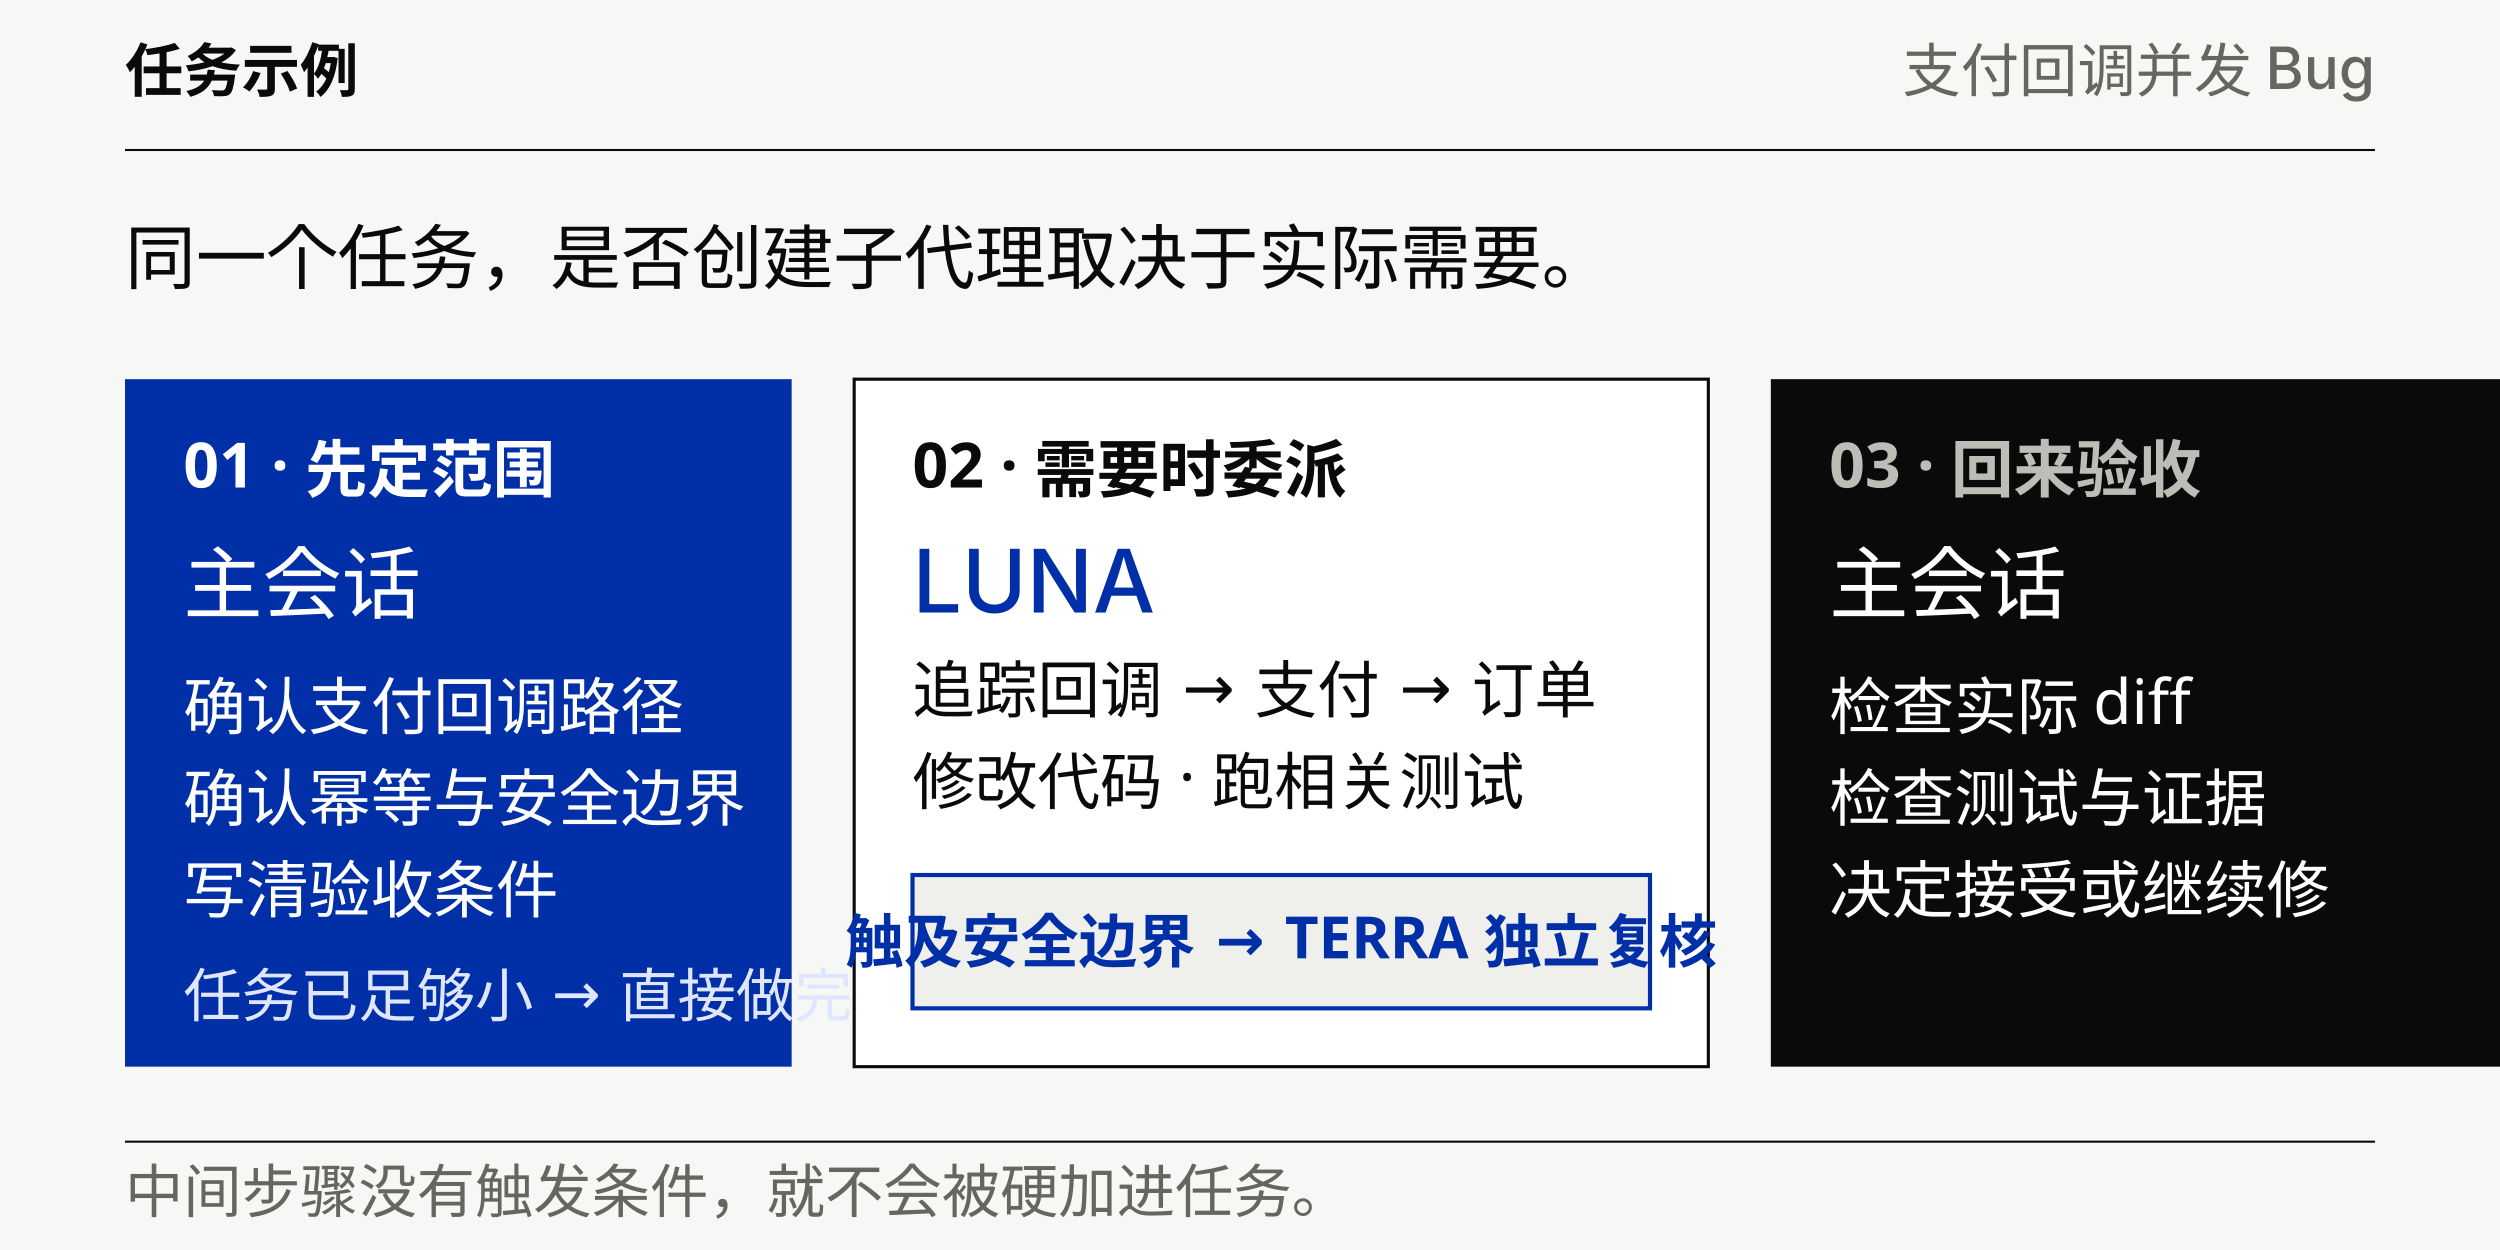
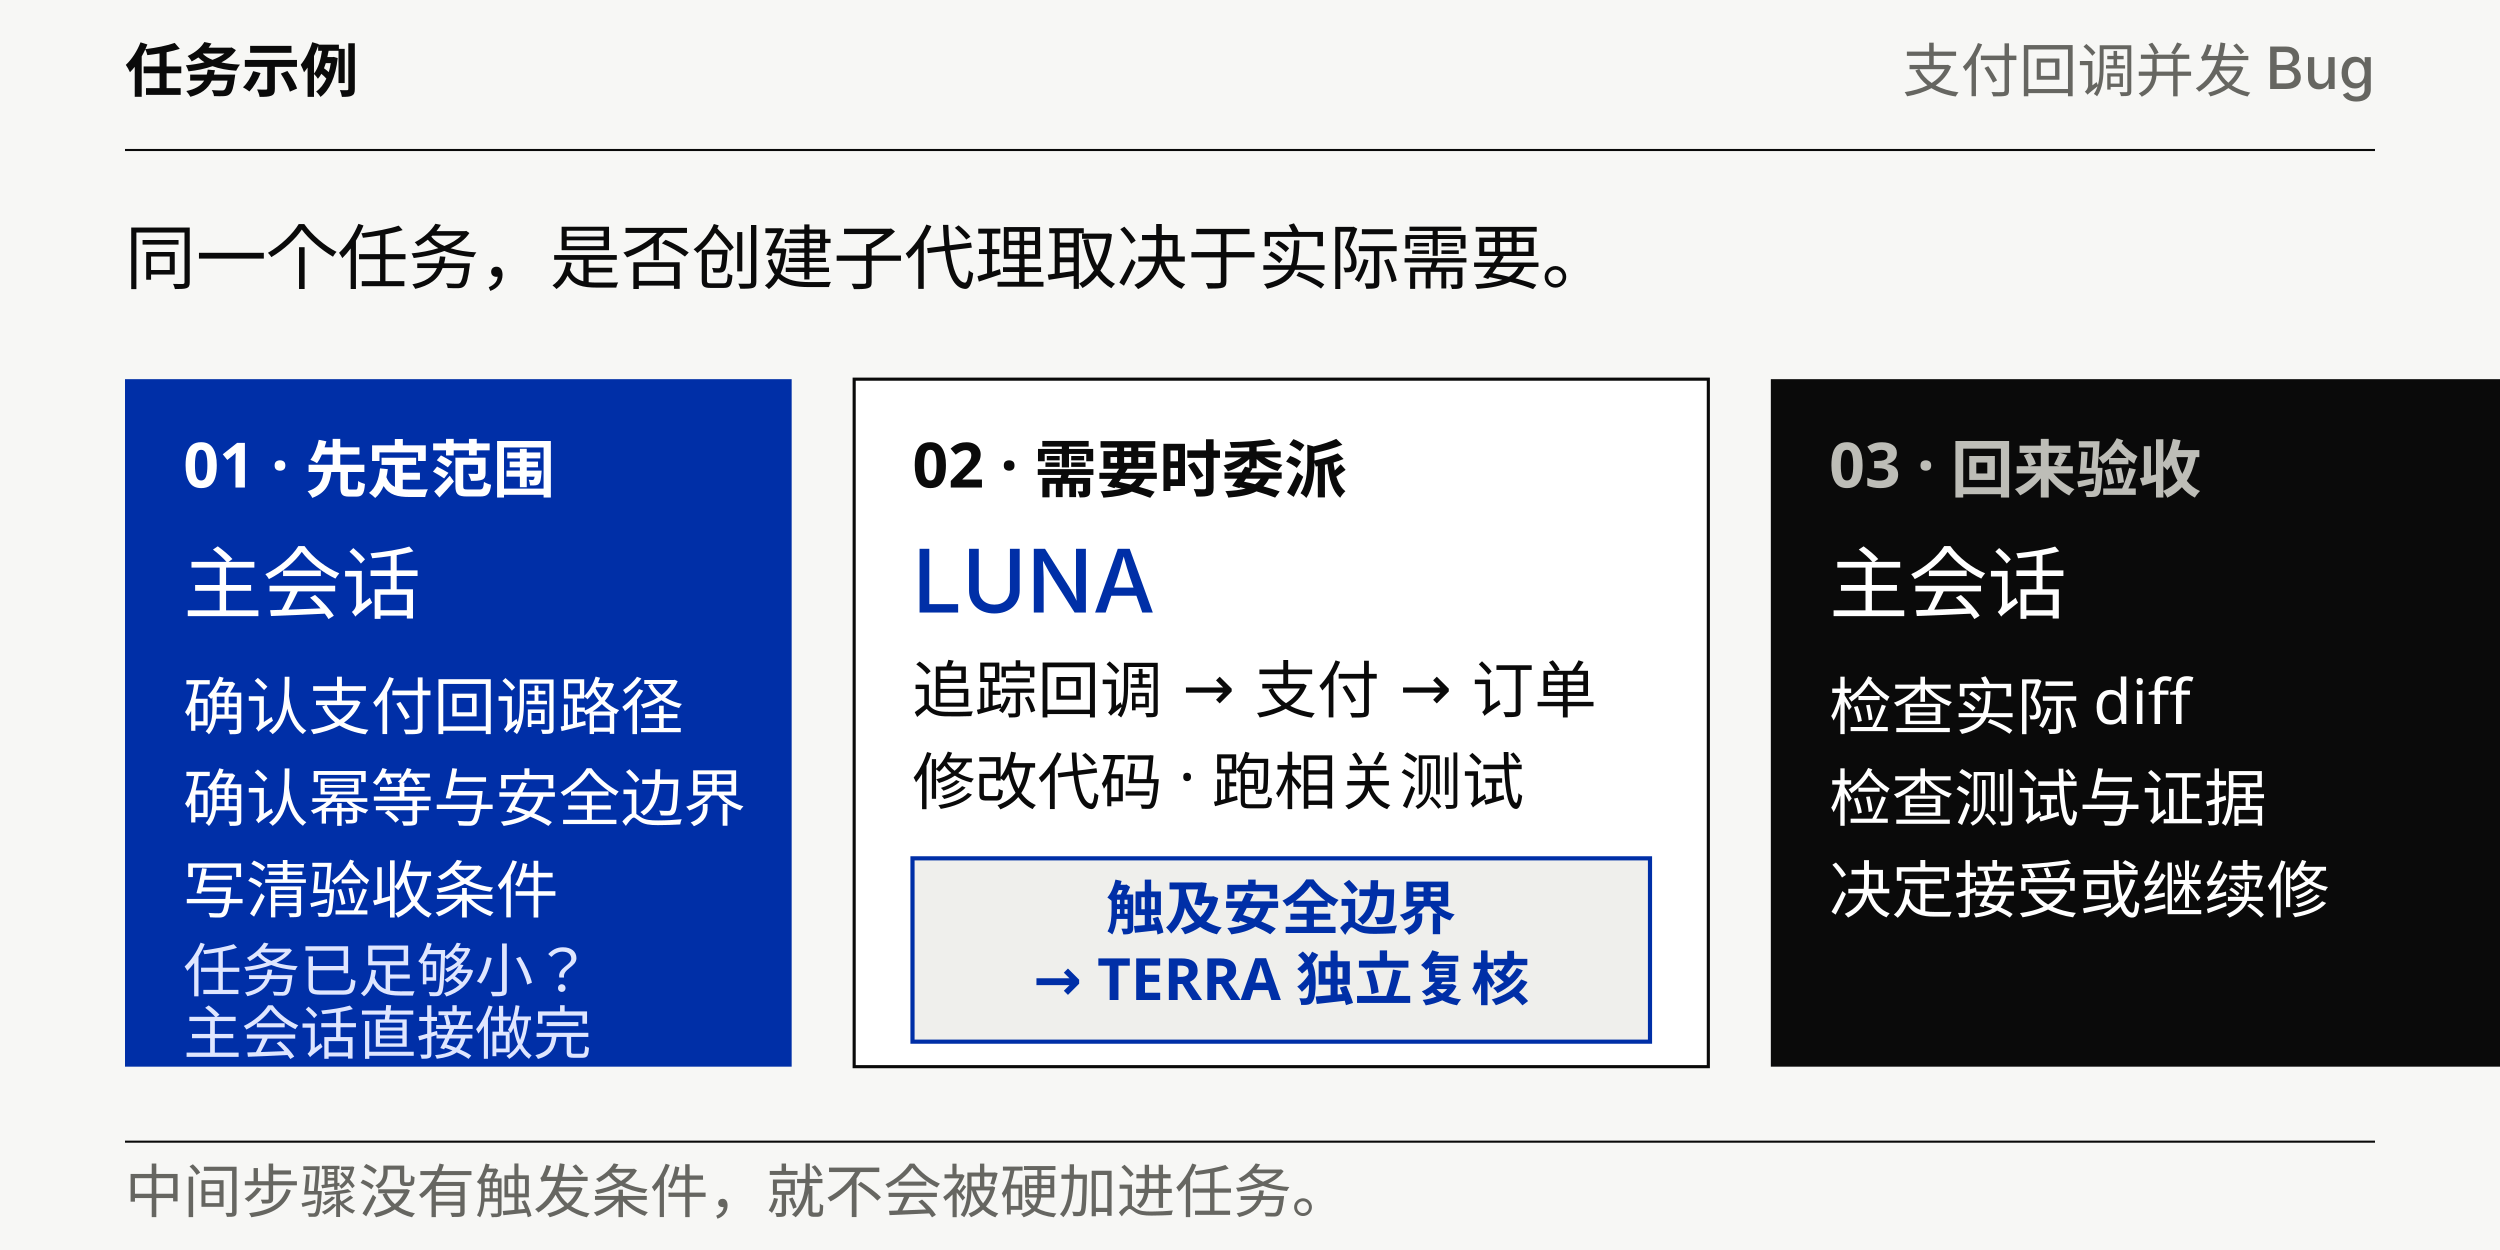
<svg xmlns="http://www.w3.org/2000/svg" width="1200" height="600" viewBox="0 0 1200 600" role="img" aria-labelledby="title desc">
  <rect width="1200" height="600" fill="#f7f7f5" />
  <line x1="60" y1="72" x2="1140" y2="72" stroke="#0a0a0a" stroke-width="1" />
  <text x="60" y="44" font-family="Noto Sans SC, PingFang SC, Microsoft YaHei UI, Inter, sans-serif" font-size="28" font-weight="600" fill="#0a0a0a">任务示例</text>
  <text x="1140" y="44" text-anchor="end" font-family="Noto Sans SC, PingFang SC, Microsoft YaHei UI, Inter, sans-serif" font-size="28" font-weight="500" fill="#666661">支付回调并发 Bug</text>
  <text x="60" y="136" font-family="Noto Sans SC, PingFang SC, Microsoft YaHei UI, Inter, sans-serif" font-size="34" font-weight="400" fill="#0a0a0a">同一个任务，是否创建子代理取决于实际需要。</text>
  <g transform="translate(60 182)">
    <rect x="0" y="0" width="320" height="330" fill="#002FA7" />
    <text x="28" y="52" font-family="Noto Sans SC, PingFang SC, Microsoft YaHei UI, sans-serif" font-size="30" font-weight="600" fill="#ffffff">01 · 先定范围</text>
    <text x="28" y="112" font-family="Noto Sans SC, PingFang SC, Microsoft YaHei UI, sans-serif" font-size="38" font-weight="500" fill="#ffffff">主会话</text>
    <text x="28" y="168" font-family="Noto Sans SC, PingFang SC, Microsoft YaHei UI, sans-serif" font-size="30" font-weight="400" fill="#ffffff">确认支付回调路径</text>
    <text x="28" y="212" font-family="Noto Sans SC, PingFang SC, Microsoft YaHei UI, sans-serif" font-size="30" font-weight="400" fill="#ffffff">确认幂等与安全边界</text>
    <text x="28" y="256" font-family="Noto Sans SC, PingFang SC, Microsoft YaHei UI, sans-serif" font-size="30" font-weight="400" fill="#ffffff">写清验收条件</text>
-     <text x="28" y="306" font-family="Noto Sans SC, PingFang SC, Microsoft YaHei UI, sans-serif" font-size="28" font-weight="500" fill="#dfe6ff">任务已足够小 → 直接做完</text>
+     <text x="28" y="294" font-family="Noto Sans SC, PingFang SC, Microsoft YaHei UI, sans-serif" font-size="28" font-weight="500" fill="#dfe6ff">任务已足够小？</text>
+     <text x="28" y="324" font-family="Noto Sans SC, PingFang SC, Microsoft YaHei UI, sans-serif" font-size="28" font-weight="500" fill="#dfe6ff">主会话直接做完</text>
    <rect x="350" y="0" width="410" height="330" fill="#ffffff" stroke="#0a0a0a" stroke-width="1.5" />
    <text x="378" y="52" font-family="Noto Sans SC, PingFang SC, Microsoft YaHei UI, sans-serif" font-size="30" font-weight="600" fill="#0a0a0a">02 · 需要时委派</text>
    <text x="378" y="112" font-family="Inter, Helvetica Neue, Arial, sans-serif" font-size="42" font-weight="500" fill="#002FA7">LUNA</text>
    <text x="378" y="160" font-family="Noto Sans SC, PingFang SC, Microsoft YaHei UI, sans-serif" font-size="30" font-weight="400" fill="#0a0a0a">追踪回调 → 支付 → 订单</text>
    <text x="378" y="204" font-family="Noto Sans SC, PingFang SC, Microsoft YaHei UI, sans-serif" font-size="30" font-weight="400" fill="#0a0a0a">修改代码 · 跑相关测试</text>
-     <rect x="378" y="238" width="354" height="64" fill="#efefec" stroke="#002FA7" stroke-width="2" />
-     <text x="555" y="280" text-anchor="middle" font-family="Noto Sans SC, PingFang SC, Microsoft YaHei UI, sans-serif" font-size="28" font-weight="600" fill="#002FA7">触及安全边界 → TERRA 独立复核</text>
+     <rect x="378" y="230" width="354" height="88" fill="#efefec" stroke="#002FA7" stroke-width="2" />
+     <text x="555" y="264" text-anchor="middle" font-family="Noto Sans SC, PingFang SC, Microsoft YaHei UI, sans-serif" font-size="28" font-weight="600" fill="#002FA7">触及安全边界</text>
+     <text x="555" y="298" text-anchor="middle" font-family="Noto Sans SC, PingFang SC, Microsoft YaHei UI, sans-serif" font-size="28" font-weight="600" fill="#002FA7">→ TERRA 独立复核</text>
    <rect x="790" y="0" width="350" height="330" fill="#0a0a0a" />
    <text x="818" y="52" font-family="Noto Sans SC, PingFang SC, Microsoft YaHei UI, sans-serif" font-size="30" font-weight="600" fill="#bdbdb7">03 · 回来验收</text>
    <text x="818" y="112" font-family="Noto Sans SC, PingFang SC, Microsoft YaHei UI, sans-serif" font-size="38" font-weight="500" fill="#ffffff">主会话</text>
    <text x="818" y="168" font-family="Noto Sans SC, PingFang SC, Microsoft YaHei UI, sans-serif" font-size="30" font-weight="400" fill="#ffffff">检查实际 diff</text>
    <text x="818" y="212" font-family="Noto Sans SC, PingFang SC, Microsoft YaHei UI, sans-serif" font-size="30" font-weight="400" fill="#ffffff">检查测试与证据</text>
    <text x="818" y="256" font-family="Noto Sans SC, PingFang SC, Microsoft YaHei UI, sans-serif" font-size="30" font-weight="400" fill="#ffffff">决定接受或继续修</text>
  </g>
  <line x1="60" y1="548" x2="1140" y2="548" stroke="#0a0a0a" stroke-width="1" />
  <text x="60" y="582" font-family="Noto Sans SC, PingFang SC, Microsoft YaHei UI, sans-serif" font-size="28" font-weight="500" fill="#666661">中间步骤没有触发条件，就不会被硬加进任务。</text>
</svg>
